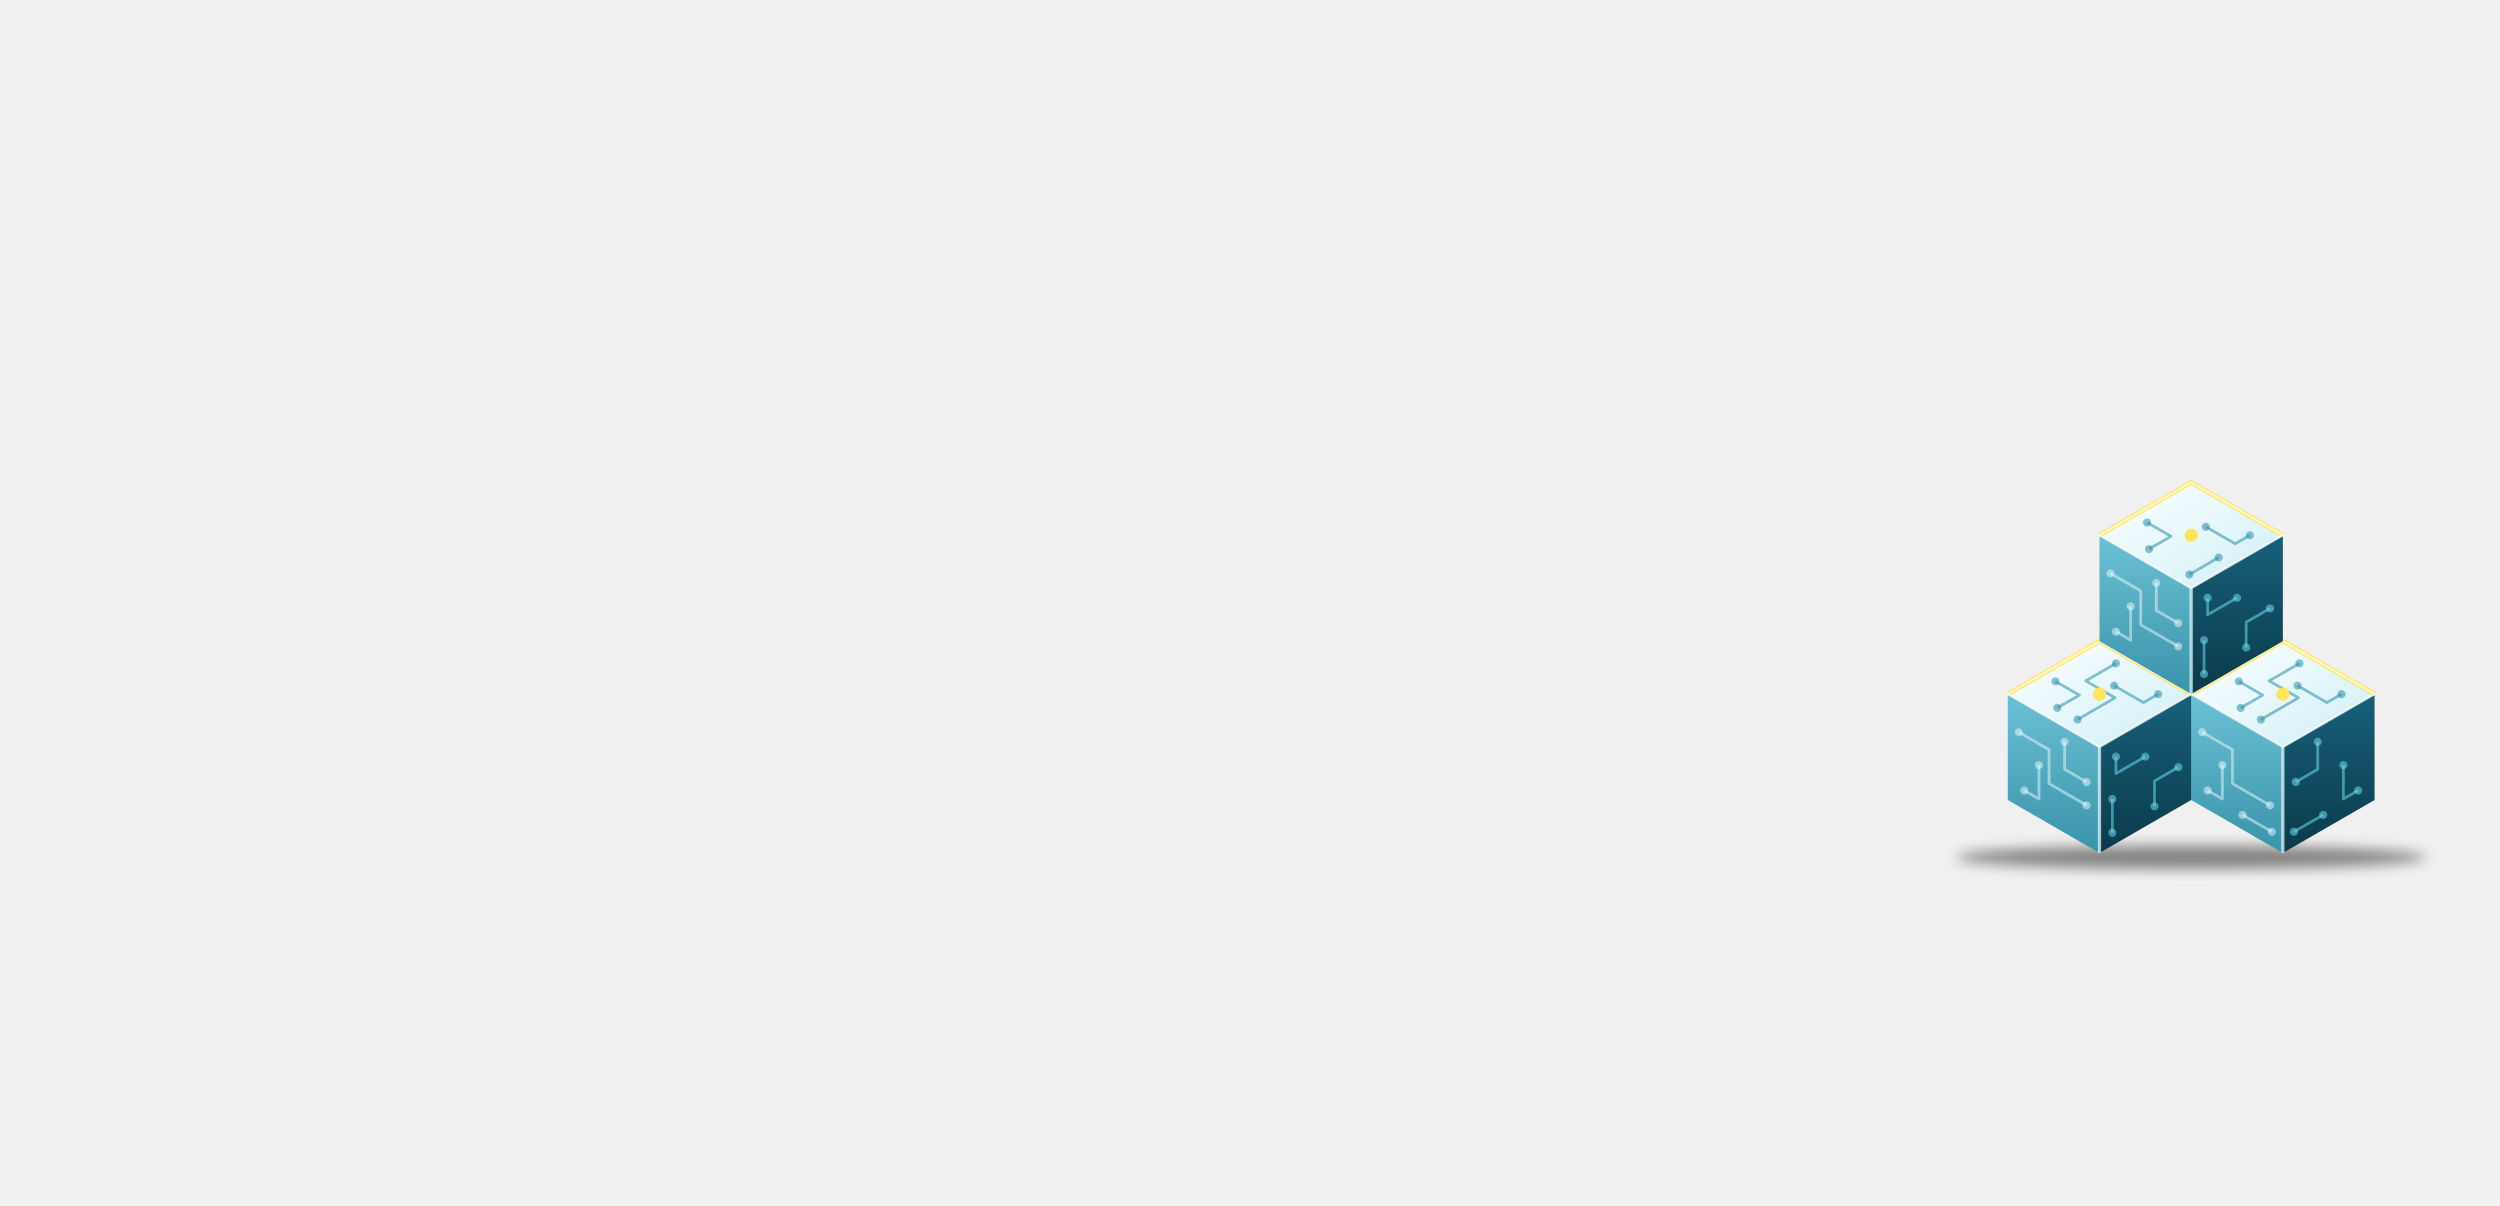
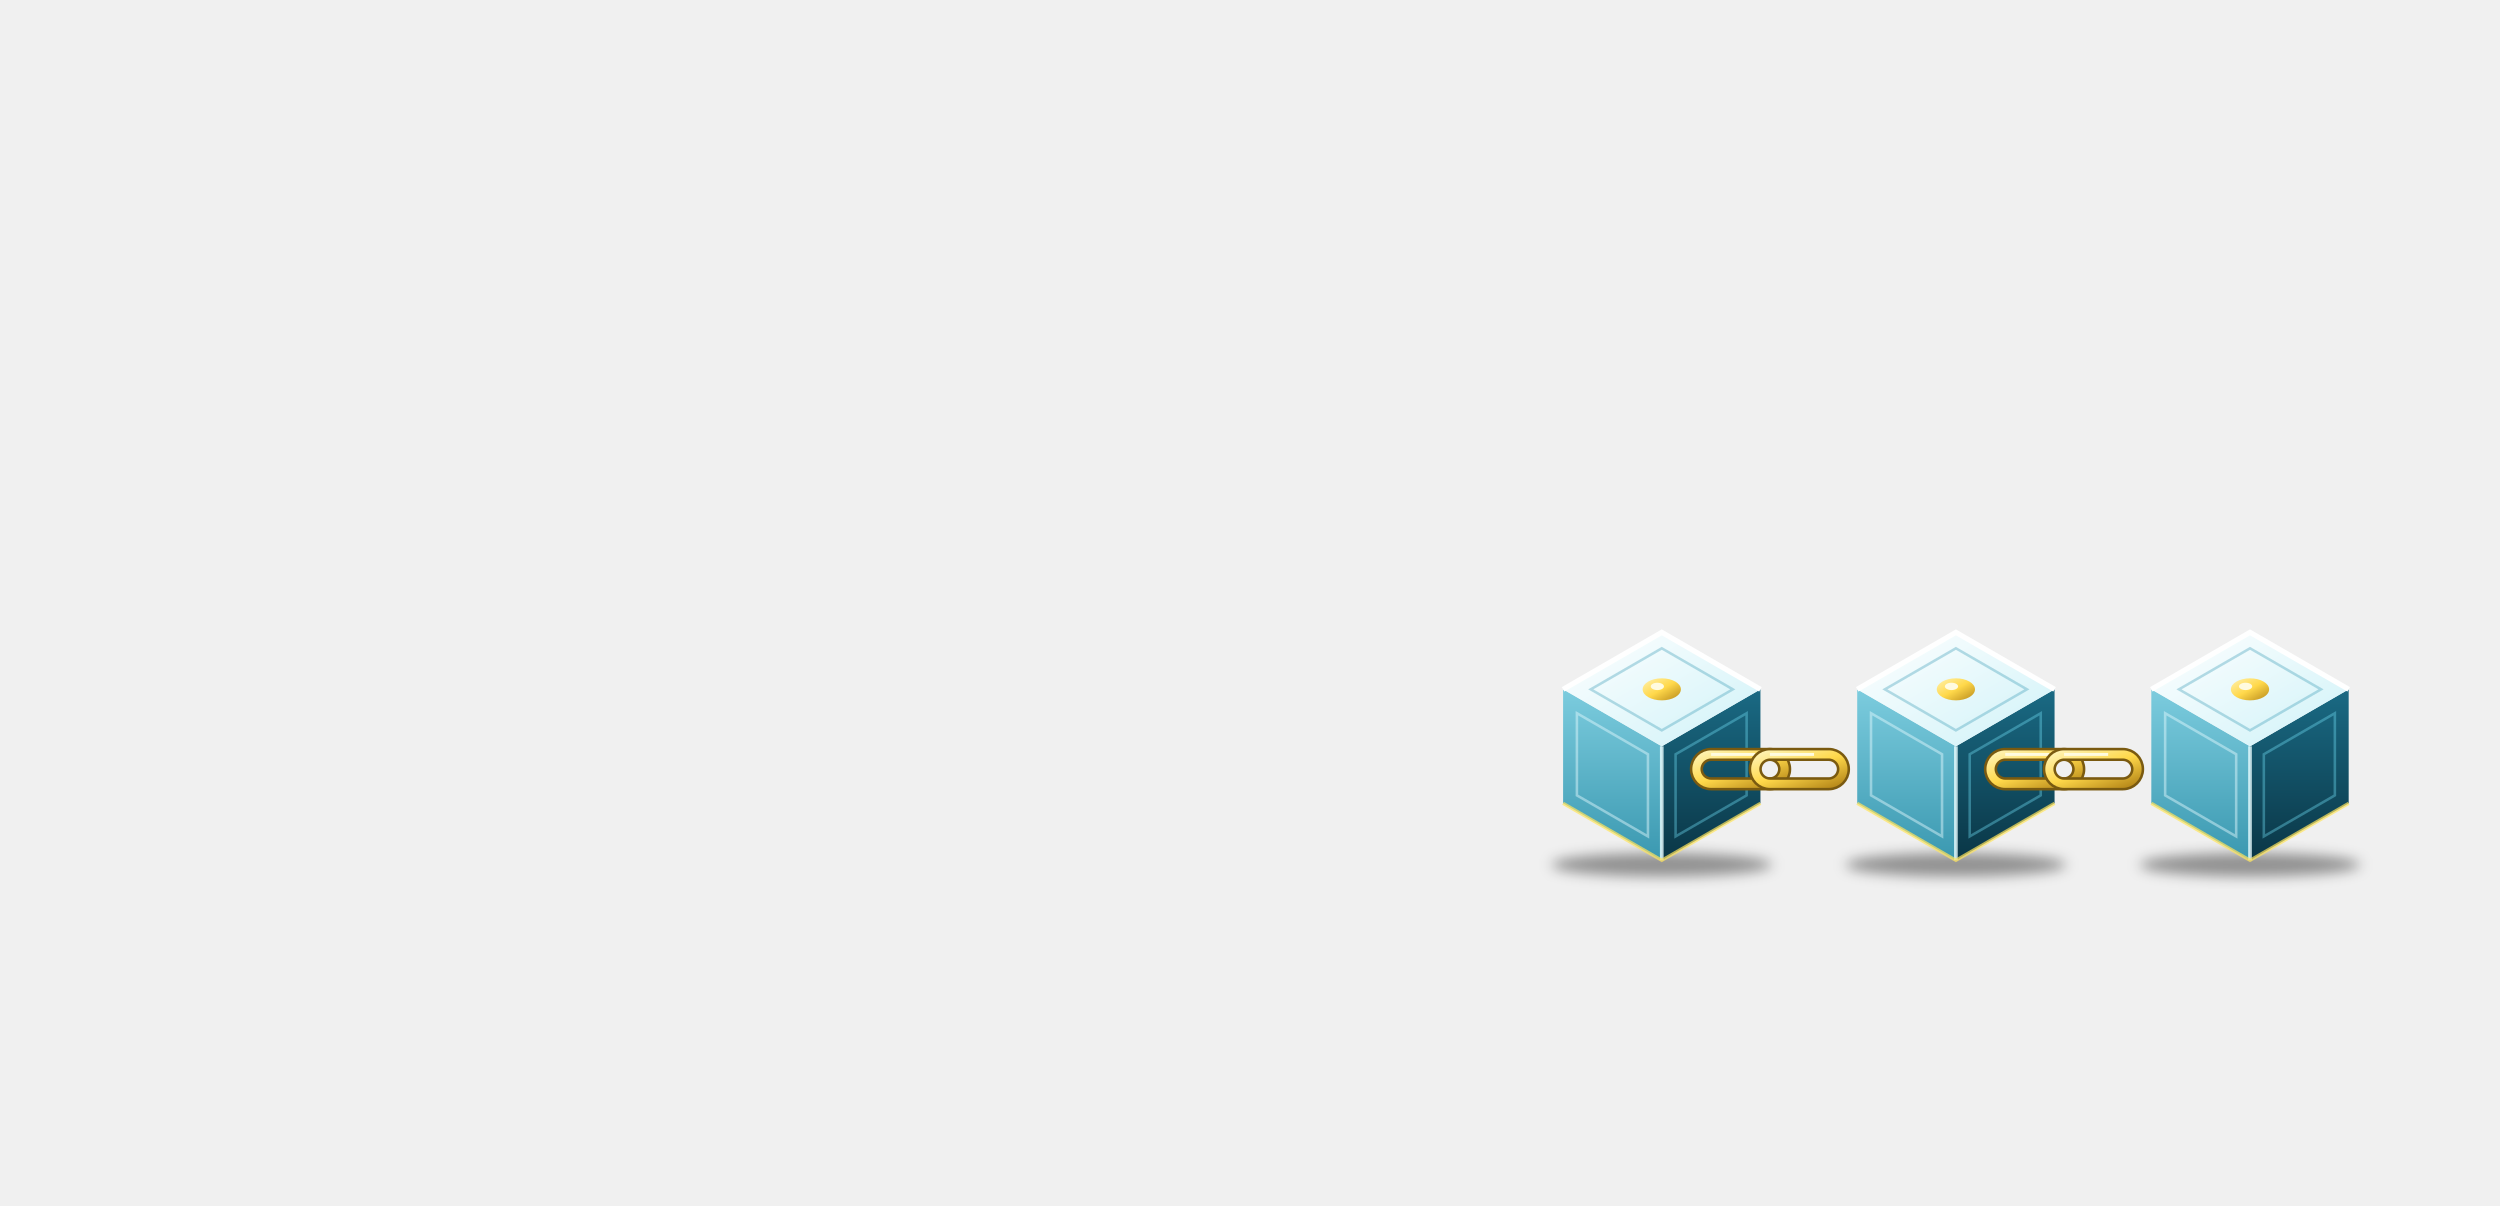
<svg xmlns="http://www.w3.org/2000/svg" viewBox="0 0 340 164" preserveAspectRatio="xMidYMax slice">
  <defs>
    <filter id="b" x="-50%" y="-50%" width="200%" height="200%">
      <feGaussianBlur stdDeviation="2.4" />
    </filter>
    <filter id="bb" x="-50%" y="-50%" width="200%" height="200%">
      <feGaussianBlur stdDeviation="6" />
    </filter>
    <filter id="b1" x="-50%" y="-50%" width="200%" height="200%">
      <feGaussianBlur stdDeviation="0.9" />
    </filter>
    <linearGradient id="ct" x1="0" y1="0" x2="1" y2="1">
      <stop offset="0" stop-color="#FFFFFF" stop-opacity="1" />
-       <stop offset="1" stop-color="#CDEFF6" stop-opacity="1" />
+       <stop offset="1" stop-color="#CFF2F8" stop-opacity="1" />
    </linearGradient>
    <linearGradient id="cl" x1="0" y1="0" x2="0" y2="1">
-       <stop offset="0" stop-color="#6CC0D4" stop-opacity="1" />
-       <stop offset="1" stop-color="#3A93AA" stop-opacity="1" />
+       <stop offset="0" stop-color="#7CCCDE" stop-opacity="1" />
+       <stop offset="1" stop-color="#3A98B0" stop-opacity="1" />
    </linearGradient>
    <linearGradient id="cr" x1="0" y1="0" x2="0" y2="1">
-       <stop offset="0" stop-color="#17607A" stop-opacity="1" />
-       <stop offset="1" stop-color="#0B3A4A" stop-opacity="1" />
+       <stop offset="0" stop-color="#1A6A84" stop-opacity="1" />
+       <stop offset="1" stop-color="#0A3646" stop-opacity="1" />
+     </linearGradient>
+     <linearGradient id="gd" x1="0" y1="0" x2="1" y2="1">
+       <stop offset="0" stop-color="#FFF2B0" stop-opacity="1" />
+       <stop offset="0.5" stop-color="#FFD84A" stop-opacity="1" />
+       <stop offset="1" stop-color="#B88A1A" stop-opacity="1" />
    </linearGradient>
  </defs>
-   <ellipse cx="298" cy="116.6" rx="32" ry="1.6" fill="#000" fill-opacity=".45" filter="url(#b1)" />
-   <polygon points="285.53,101.6 298,108.8 298,94.4 285.53,87.2" fill="url(#cl)" />
-   <polygon points="310.47,101.6 298,108.8 298,94.4 310.47,87.2" fill="url(#cr)" />
-   <polygon points="298,80 310.47,87.2 298,94.4 285.53,87.2" fill="url(#ct)" />
-   <g stroke="#2A8FA8" stroke-opacity=".55" stroke-width=".38" fill="none" stroke-linejoin="round">
-     <polyline points="301.74,90.22 297.75,92.53" />
-     <polyline points="305.98,87.2 303.99,88.35 300,86.05" />
-     <polyline points="300.24,83.02 296.13,85.4 300.12,87.7 295.01,90.66" />
+   <ellipse cx="226" cy="117.6" rx="15" ry="1.6" fill="#000" fill-opacity=".4" filter="url(#b1)" />
+   <polygon points="212.58,109.25 226,117 226,101.5 212.58,93.75" fill="url(#cl)" />
+   <polygon points="239.42,109.25 226,117 226,101.5 239.42,93.75" fill="url(#cr)" />
+   <polygon points="226,86 239.42,93.75 226,101.5 212.58,93.75" fill="url(#ct)" />
+   <polygon points="214.46,108.17 224.12,113.75 224.12,102.58 214.46,97" fill="none" stroke="#E8FCFF" stroke-opacity=".45" stroke-width=".35" />
+   <polygon points="237.54,108.17 227.88,113.75 227.88,102.58 237.54,97" fill="none" stroke="#6CD8EE" stroke-opacity=".4" stroke-width=".35" />
+   <polygon points="226,88.17 235.66,93.75 226,99.33 216.34,93.75" fill="none" stroke="#3A9AB4" stroke-opacity=".35" stroke-width=".35" />
+   <polyline points="212.58,93.75 226,86 239.42,93.75" fill="none" stroke="#FFFFFF" stroke-width=".7" />
+   <path d="M226 101.5V117" stroke="#E8FCFF" stroke-opacity=".8" stroke-width=".5" />
+   <polyline points="212.58,109.25 226,117 239.42,109.25" fill="none" stroke="#FFE45C" stroke-opacity=".7" stroke-width=".45" />
+   <ellipse cx="226" cy="93.75" rx="2.6" ry="1.5" fill="url(#gd)" />
+   <ellipse cx="225.4" cy="93.35" rx="0.9" ry="0.5" fill="#FFFBE0" />
+   <g transform="translate(240.71 104.6) rotate(0) translate(-4 0)">
+     <rect x="-6" y="-2" width="12" height="4" rx="2" fill="none" stroke="#7A5A10" stroke-width="1.8" />
+     <rect x="-6" y="-2" width="12" height="4" rx="2" fill="none" stroke="url(#gd)" stroke-width="1.1" />
+     <path d="M-4 -2 h6" stroke="#FFFBE0" stroke-width=".4" />
  </g>
-   <g fill="#2A8FA8" fill-opacity=".55">
-     <circle cx="301.74" cy="90.22" r=".55" />
-     <circle cx="297.75" cy="92.53" r=".55" />
-     <circle cx="305.98" cy="87.2" r=".55" />
-     <circle cx="300" cy="86.05" r=".55" />
-     <circle cx="300.24" cy="83.02" r=".55" />
-     <circle cx="295.01" cy="90.66" r=".55" />
+   <g transform="translate(240.71 104.6) rotate(0) translate(4 0)">
+     <rect x="-6" y="-2" width="12" height="4" rx="2" fill="none" stroke="#7A5A10" stroke-width="1.8" />
+     <rect x="-6" y="-2" width="12" height="4" rx="2" fill="none" stroke="url(#gd)" stroke-width="1.1" />
+     <path d="M-4 -2 h6" stroke="#FFFBE0" stroke-width=".4" />
  </g>
-   <g stroke="#E8FCFF" stroke-opacity=".5" stroke-width=".38" fill="none" stroke-linejoin="round">
-     <polyline points="295.76,95.7 295.76,98 291.76,95.7" />
-     <polyline points="287.28,97.14 290.52,99.01 290.52,102.46" />
-     <polyline points="289.27,91.09 289.27,95.84 293.26,98.14 293.26,104.05" />
+   <ellipse cx="266" cy="117.6" rx="15" ry="1.6" fill="#000" fill-opacity=".4" filter="url(#b1)" />
+   <polygon points="252.58,109.25 266,117 266,101.5 252.58,93.75" fill="url(#cl)" />
+   <polygon points="279.42,109.25 266,117 266,101.5 279.42,93.75" fill="url(#cr)" />
+   <polygon points="266,86 279.42,93.75 266,101.5 252.58,93.75" fill="url(#ct)" />
+   <polygon points="254.46,108.17 264.12,113.75 264.12,102.58 254.46,97" fill="none" stroke="#E8FCFF" stroke-opacity=".45" stroke-width=".35" />
+   <polygon points="277.54,108.17 267.88,113.75 267.88,102.58 277.54,97" fill="none" stroke="#6CD8EE" stroke-opacity=".4" stroke-width=".35" />
+   <polygon points="266,88.17 275.66,93.75 266,99.33 256.34,93.75" fill="none" stroke="#3A9AB4" stroke-opacity=".35" stroke-width=".35" />
+   <polyline points="252.58,93.75 266,86 279.42,93.75" fill="none" stroke="#FFFFFF" stroke-width=".7" />
+   <path d="M266 101.5V117" stroke="#E8FCFF" stroke-opacity=".8" stroke-width=".5" />
+   <polyline points="252.58,109.25 266,117 279.42,109.25" fill="none" stroke="#FFE45C" stroke-opacity=".7" stroke-width=".45" />
+   <ellipse cx="266" cy="93.75" rx="2.6" ry="1.5" fill="url(#gd)" />
+   <ellipse cx="265.4" cy="93.35" rx="0.9" ry="0.5" fill="#FFFBE0" />
+   <g transform="translate(280.71 104.6) rotate(0) translate(-4 0)">
+     <rect x="-6" y="-2" width="12" height="4" rx="2" fill="none" stroke="#7A5A10" stroke-width="1.8" />
+     <rect x="-6" y="-2" width="12" height="4" rx="2" fill="none" stroke="url(#gd)" stroke-width="1.1" />
+     <path d="M-4 -2 h6" stroke="#FFFBE0" stroke-width=".4" />
  </g>
-   <g fill="#E8FCFF" fill-opacity=".5">
-     <circle cx="295.76" cy="95.7" r=".55" />
-     <circle cx="291.76" cy="95.7" r=".55" />
-     <circle cx="287.28" cy="97.14" r=".55" />
-     <circle cx="290.52" cy="102.46" r=".55" />
-     <circle cx="289.27" cy="91.09" r=".55" />
-     <circle cx="293.26" cy="104.05" r=".55" />
+   <g transform="translate(280.71 104.6) rotate(0) translate(4 0)">
+     <rect x="-6" y="-2" width="12" height="4" rx="2" fill="none" stroke="#7A5A10" stroke-width="1.8" />
+     <rect x="-6" y="-2" width="12" height="4" rx="2" fill="none" stroke="url(#gd)" stroke-width="1.1" />
+     <path d="M-4 -2 h6" stroke="#FFFBE0" stroke-width=".4" />
  </g>
-   <g stroke="#6CD8EE" stroke-opacity=".55" stroke-width=".38" fill="none" stroke-linejoin="round">
-     <polyline points="306.73,91.09 306.73,95.84 302.74,98.14 302.74,104.05" />
-     <polyline points="299.75,101.46 299.75,106.06" />
-     <polyline points="308.72,97.14 305.48,99.01 305.48,102.46" />
-   </g>
-   <g fill="#6CD8EE" fill-opacity=".55">
-     <circle cx="306.73" cy="91.09" r=".55" />
-     <circle cx="302.74" cy="104.05" r=".55" />
-     <circle cx="299.75" cy="101.46" r=".55" />
-     <circle cx="299.75" cy="106.06" r=".55" />
-     <circle cx="308.72" cy="97.14" r=".55" />
-     <circle cx="305.48" cy="102.46" r=".55" />
-   </g>
-   <polyline points="285.53,87.2 298,80 310.47,87.2" fill="none" stroke="#FFE45C" stroke-width=".6" />
-   <polygon points="298,80 310.47,87.2 298,94.4 285.53,87.2" fill="none" stroke="#FFFFFF" stroke-opacity=".7" stroke-width=".3" />
-   <path d="M298 94.4V108.8" stroke="#E8FCFF" stroke-opacity=".7" stroke-width=".45" />
-   <circle cx="298" cy="87.2" r=".9" fill="#FFE45C" />
-   <polygon points="298,108.8 310.47,116 310.47,101.6 298,94.4" fill="url(#cl)" />
-   <polygon points="322.94,108.8 310.47,116 310.47,101.6 322.94,94.4" fill="url(#cr)" />
-   <polygon points="310.47,87.2 322.94,94.4 310.47,101.6 298,94.4" fill="url(#ct)" />
-   <g stroke="#2A8FA8" stroke-opacity=".55" stroke-width=".38" fill="none" stroke-linejoin="round">
-     <polyline points="318.45,94.4 316.46,95.55 312.47,93.25" />
-     <polyline points="304.48,92.67 307.73,94.54 304.73,96.27" />
-     <polyline points="312.72,90.22 308.6,92.6 312.59,94.9 307.48,97.86" />
-   </g>
-   <g fill="#2A8FA8" fill-opacity=".55">
-     <circle cx="318.45" cy="94.4" r=".55" />
-     <circle cx="312.47" cy="93.25" r=".55" />
-     <circle cx="304.48" cy="92.67" r=".55" />
-     <circle cx="304.73" cy="96.27" r=".55" />
-     <circle cx="312.72" cy="90.22" r=".55" />
-     <circle cx="307.48" cy="97.86" r=".55" />
-   </g>
-   <g stroke="#E8FCFF" stroke-opacity=".5" stroke-width=".38" fill="none" stroke-linejoin="round">
-     <polyline points="300.24,107.5 302.24,108.66 302.24,104.05" />
-     <polyline points="304.98,110.82 308.97,113.12" />
-     <polyline points="299.5,99.58 303.61,101.96 303.61,106.57 308.72,109.52" />
-   </g>
-   <g fill="#E8FCFF" fill-opacity=".5">
-     <circle cx="300.24" cy="107.5" r=".55" />
-     <circle cx="302.24" cy="104.05" r=".55" />
-     <circle cx="304.98" cy="110.82" r=".55" />
-     <circle cx="308.97" cy="113.12" r=".55" />
-     <circle cx="299.5" cy="99.58" r=".55" />
-     <circle cx="308.72" cy="109.52" r=".55" />
-   </g>
-   <g stroke="#6CD8EE" stroke-opacity=".55" stroke-width=".38" fill="none" stroke-linejoin="round">
-     <polyline points="315.21,100.88 315.21,104.62 312.22,106.35" />
-     <polyline points="315.96,110.82 311.97,113.12" />
-     <polyline points="320.7,107.5 318.7,108.66 318.7,104.05" />
-   </g>
-   <g fill="#6CD8EE" fill-opacity=".55">
-     <circle cx="315.21" cy="100.88" r=".55" />
-     <circle cx="312.22" cy="106.35" r=".55" />
-     <circle cx="315.96" cy="110.82" r=".55" />
-     <circle cx="311.97" cy="113.12" r=".55" />
-     <circle cx="320.7" cy="107.5" r=".55" />
-     <circle cx="318.7" cy="104.05" r=".55" />
-   </g>
-   <polyline points="298,94.4 310.47,87.2 322.94,94.4" fill="none" stroke="#FFE45C" stroke-width=".6" />
-   <polygon points="310.47,87.2 322.94,94.4 310.47,101.6 298,94.4" fill="none" stroke="#FFFFFF" stroke-opacity=".7" stroke-width=".3" />
-   <path d="M310.47 101.6V116" stroke="#E8FCFF" stroke-opacity=".7" stroke-width=".45" />
-   <circle cx="310.47" cy="94.4" r=".9" fill="#FFE45C" />
-   <polygon points="273.06,108.8 285.53,116 285.53,101.6 273.06,94.4" fill="url(#cl)" />
-   <polygon points="298,108.8 285.53,116 285.53,101.6 298,94.4" fill="url(#cr)" />
-   <polygon points="285.53,87.2 298,94.4 285.53,101.6 273.06,94.4" fill="url(#ct)" />
-   <g stroke="#2A8FA8" stroke-opacity=".55" stroke-width=".38" fill="none" stroke-linejoin="round">
-     <polyline points="287.77,90.22 283.66,92.6 287.65,94.9 282.54,97.86" />
-     <polyline points="293.51,94.4 291.52,95.55 287.52,93.25" />
-     <polyline points="279.54,92.67 282.79,94.54 279.79,96.27" />
-   </g>
-   <g fill="#2A8FA8" fill-opacity=".55">
-     <circle cx="287.77" cy="90.22" r=".55" />
-     <circle cx="282.54" cy="97.86" r=".55" />
-     <circle cx="293.51" cy="94.4" r=".55" />
-     <circle cx="287.52" cy="93.25" r=".55" />
-     <circle cx="279.54" cy="92.67" r=".55" />
-     <circle cx="279.79" cy="96.27" r=".55" />
-   </g>
-   <g stroke="#E8FCFF" stroke-opacity=".5" stroke-width=".38" fill="none" stroke-linejoin="round">
-     <polyline points="280.79,100.88 280.79,104.62 283.78,106.35" />
-     <polyline points="274.56,99.58 278.67,101.96 278.67,106.57 283.78,109.52" />
-     <polyline points="275.3,107.5 277.3,108.66 277.3,104.05" />
-   </g>
-   <g fill="#E8FCFF" fill-opacity=".5">
-     <circle cx="280.79" cy="100.88" r=".55" />
-     <circle cx="283.78" cy="106.35" r=".55" />
-     <circle cx="274.56" cy="99.58" r=".55" />
-     <circle cx="283.78" cy="109.52" r=".55" />
-     <circle cx="275.3" cy="107.5" r=".55" />
-     <circle cx="277.3" cy="104.05" r=".55" />
-   </g>
-   <g stroke="#6CD8EE" stroke-opacity=".55" stroke-width=".38" fill="none" stroke-linejoin="round">
-     <polyline points="287.77,102.9 287.77,105.2 291.76,102.9" />
-     <polyline points="287.28,108.66 287.28,113.26" />
-     <polyline points="296.25,104.34 293.01,106.21 293.01,109.66" />
-   </g>
-   <g fill="#6CD8EE" fill-opacity=".55">
-     <circle cx="287.77" cy="102.9" r=".55" />
-     <circle cx="291.76" cy="102.9" r=".55" />
-     <circle cx="287.28" cy="108.66" r=".55" />
-     <circle cx="287.28" cy="113.26" r=".55" />
-     <circle cx="296.25" cy="104.34" r=".55" />
-     <circle cx="293.01" cy="109.66" r=".55" />
-   </g>
-   <polyline points="273.06,94.4 285.53,87.2 298,94.4" fill="none" stroke="#FFE45C" stroke-width=".6" />
-   <polygon points="285.53,87.2 298,94.4 285.53,101.6 273.06,94.4" fill="none" stroke="#FFFFFF" stroke-opacity=".7" stroke-width=".3" />
-   <path d="M285.53 101.6V116" stroke="#E8FCFF" stroke-opacity=".7" stroke-width=".45" />
-   <circle cx="285.53" cy="94.4" r=".9" fill="#FFE45C" />
-   <polygon points="285.53,87.2 298,94.4 298,80 285.53,72.8" fill="url(#cl)" />
-   <polygon points="310.47,87.2 298,94.4 298,80 310.47,72.8" fill="url(#cr)" />
-   <polygon points="298,65.6 310.47,72.8 298,80 285.53,72.8" fill="url(#ct)" />
-   <g stroke="#2A8FA8" stroke-opacity=".55" stroke-width=".38" fill="none" stroke-linejoin="round">
-     <polyline points="301.74,75.82 297.75,78.13" />
-     <polyline points="292.01,71.07 295.26,72.94 292.26,74.67" />
-     <polyline points="305.98,72.8 303.99,73.95 300,71.65" />
-   </g>
-   <g fill="#2A8FA8" fill-opacity=".55">
-     <circle cx="301.74" cy="75.82" r=".55" />
-     <circle cx="297.75" cy="78.13" r=".55" />
-     <circle cx="292.01" cy="71.07" r=".55" />
-     <circle cx="292.26" cy="74.67" r=".55" />
-     <circle cx="305.98" cy="72.8" r=".55" />
-     <circle cx="300" cy="71.65" r=".55" />
-   </g>
-   <g stroke="#E8FCFF" stroke-opacity=".5" stroke-width=".38" fill="none" stroke-linejoin="round">
-     <polyline points="287.03,77.98 291.14,80.36 291.14,84.97 296.25,87.92" />
-     <polyline points="287.77,85.9 289.77,87.06 289.77,82.45" />
-     <polyline points="293.26,79.28 293.26,83.02 296.25,84.75" />
-   </g>
-   <g fill="#E8FCFF" fill-opacity=".5">
-     <circle cx="287.03" cy="77.98" r=".55" />
-     <circle cx="296.25" cy="87.92" r=".55" />
-     <circle cx="287.77" cy="85.9" r=".55" />
-     <circle cx="289.77" cy="82.45" r=".55" />
-     <circle cx="293.26" cy="79.28" r=".55" />
-     <circle cx="296.25" cy="84.75" r=".55" />
-   </g>
-   <g stroke="#6CD8EE" stroke-opacity=".55" stroke-width=".38" fill="none" stroke-linejoin="round">
-     <polyline points="299.75,87.06 299.75,91.66" />
-     <polyline points="308.72,82.74 305.48,84.61 305.48,88.06" />
-     <polyline points="300.24,81.3 300.24,83.6 304.24,81.3" />
-   </g>
-   <g fill="#6CD8EE" fill-opacity=".55">
-     <circle cx="299.75" cy="87.06" r=".55" />
-     <circle cx="299.75" cy="91.66" r=".55" />
-     <circle cx="308.72" cy="82.74" r=".55" />
-     <circle cx="305.48" cy="88.06" r=".55" />
-     <circle cx="300.24" cy="81.3" r=".55" />
-     <circle cx="304.24" cy="81.3" r=".55" />
-   </g>
-   <polyline points="285.53,72.8 298,65.6 310.47,72.8" fill="none" stroke="#FFE45C" stroke-width=".6" />
-   <polygon points="298,65.6 310.47,72.8 298,80 285.53,72.8" fill="none" stroke="#FFFFFF" stroke-opacity=".7" stroke-width=".3" />
-   <path d="M298 80V94.4" stroke="#E8FCFF" stroke-opacity=".7" stroke-width=".45" />
-   <circle cx="298" cy="72.8" r=".9" fill="#FFE45C" />
+   <ellipse cx="306" cy="117.6" rx="15" ry="1.6" fill="#000" fill-opacity=".4" filter="url(#b1)" />
+   <polygon points="292.58,109.25 306,117 306,101.5 292.58,93.75" fill="url(#cl)" />
+   <polygon points="319.42,109.25 306,117 306,101.5 319.42,93.75" fill="url(#cr)" />
+   <polygon points="306,86 319.42,93.75 306,101.5 292.58,93.75" fill="url(#ct)" />
+   <polygon points="294.46,108.17 304.12,113.75 304.12,102.58 294.46,97" fill="none" stroke="#E8FCFF" stroke-opacity=".45" stroke-width=".35" />
+   <polygon points="317.54,108.17 307.88,113.75 307.88,102.58 317.54,97" fill="none" stroke="#6CD8EE" stroke-opacity=".4" stroke-width=".35" />
+   <polygon points="306,88.17 315.66,93.75 306,99.33 296.34,93.75" fill="none" stroke="#3A9AB4" stroke-opacity=".35" stroke-width=".35" />
+   <polyline points="292.58,93.75 306,86 319.42,93.75" fill="none" stroke="#FFFFFF" stroke-width=".7" />
+   <path d="M306 101.5V117" stroke="#E8FCFF" stroke-opacity=".8" stroke-width=".5" />
+   <polyline points="292.58,109.25 306,117 319.42,109.25" fill="none" stroke="#FFE45C" stroke-opacity=".7" stroke-width=".45" />
+   <ellipse cx="306" cy="93.75" rx="2.6" ry="1.5" fill="url(#gd)" />
+   <ellipse cx="305.4" cy="93.35" rx="0.9" ry="0.5" fill="#FFFBE0" />
</svg>
